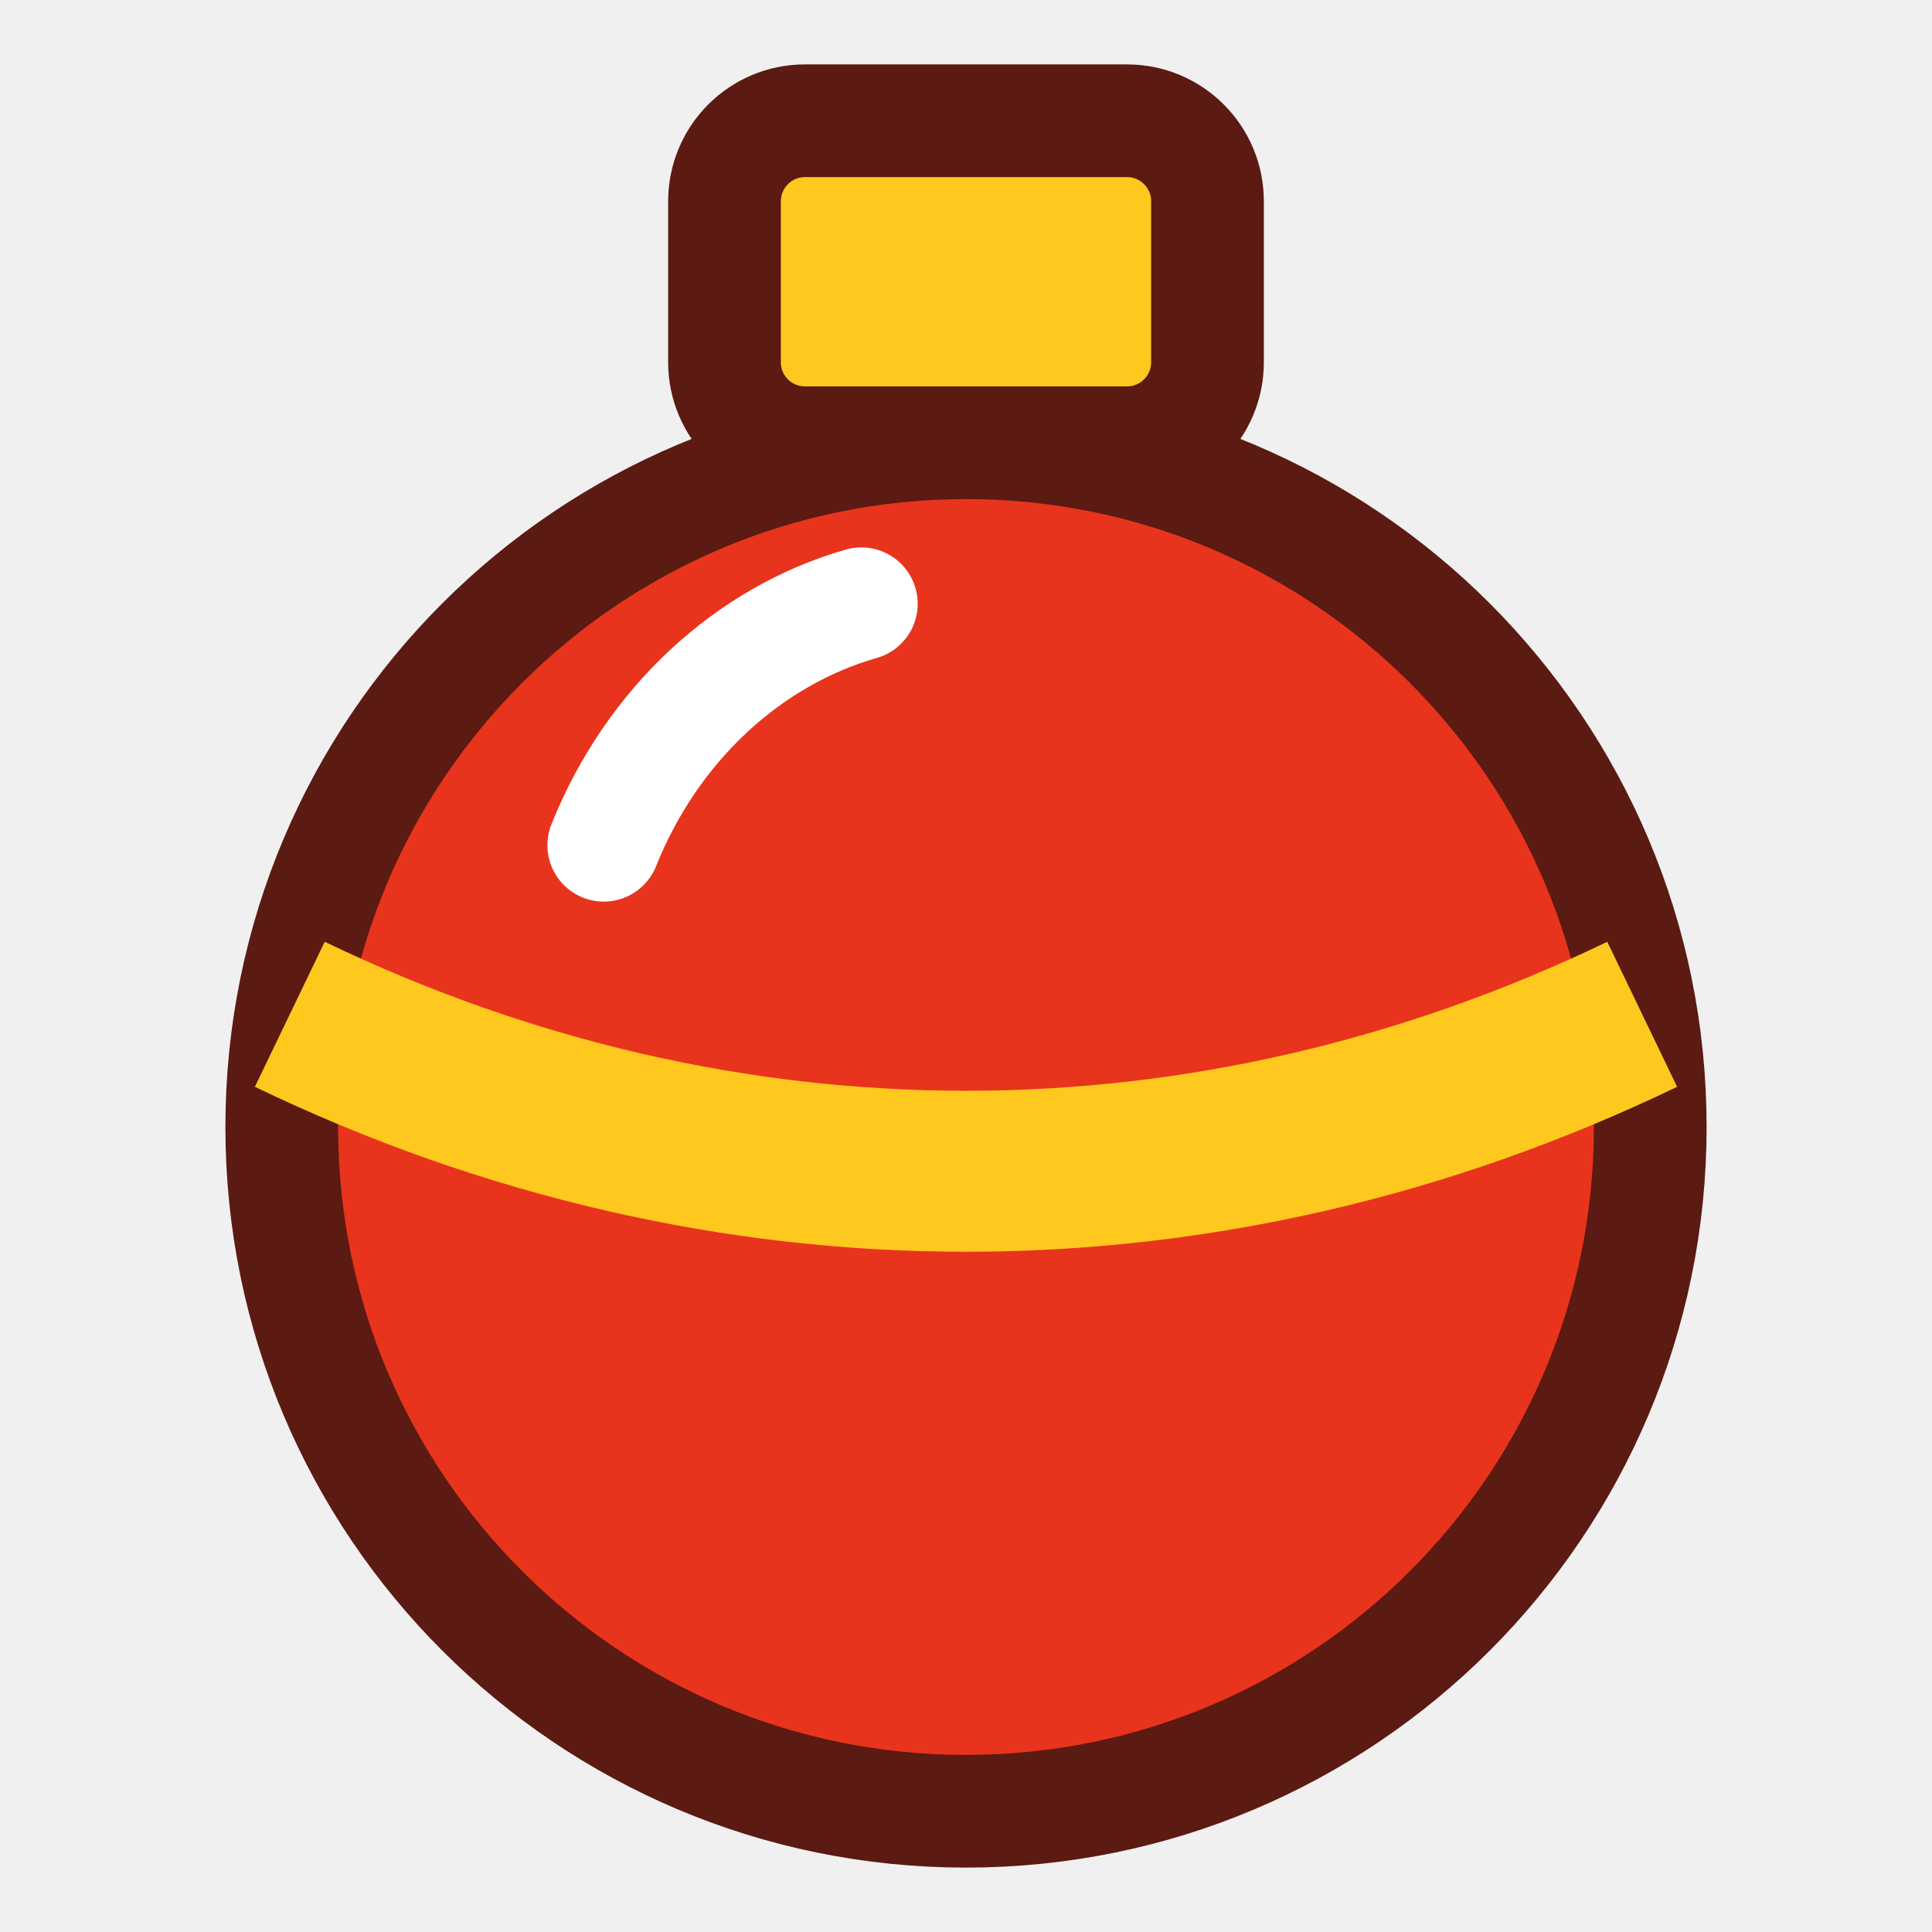
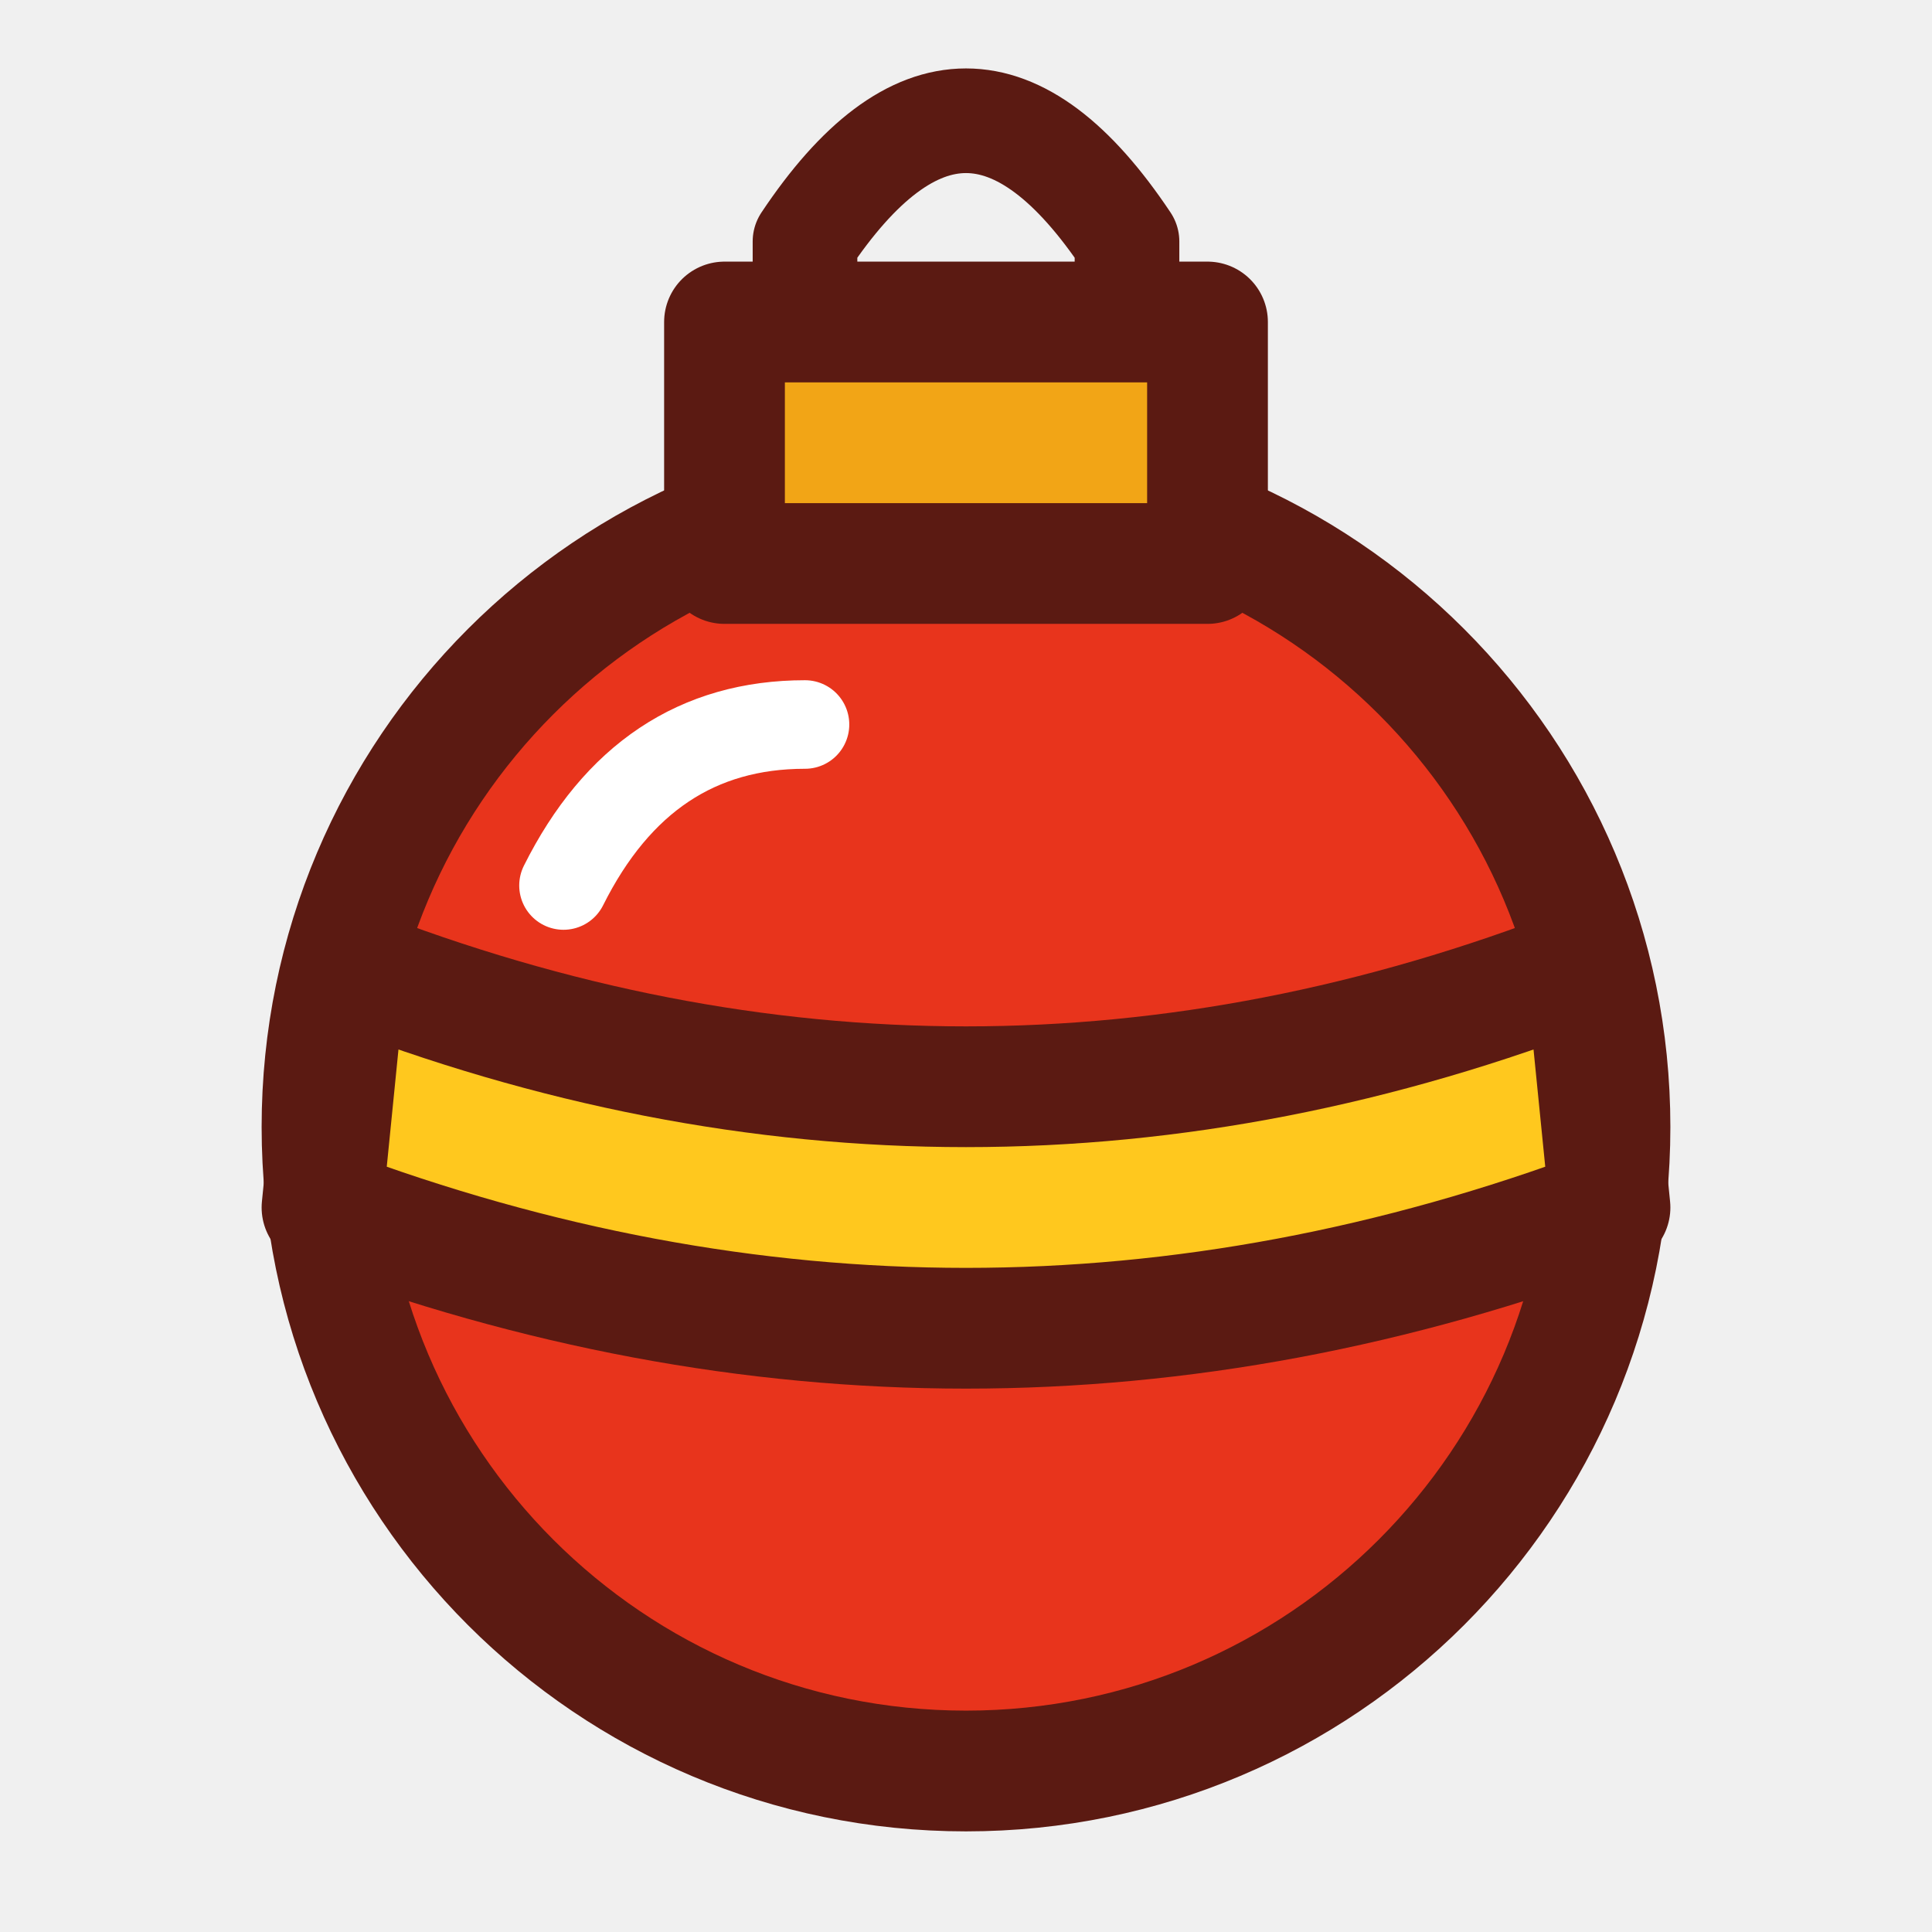
<svg xmlns="http://www.w3.org/2000/svg" viewBox="0 0 24 24">
-   <g stroke="#5b1a12" stroke-width="1.4" stroke-linejoin="round">
-     <rect x="9" y="1.5" width="6" height="4" rx="1" fill="#ffc81e" />
-     <circle cx="12" cy="14" r="8.5" fill="#e8341c" />
-     <path d="M3.6 12.6c5.4 2.6 11.4 2.6 16.8 0" fill="none" stroke="#ffc81e" stroke-width="2" />
-   </g>
-   <path d="M7.5 10.5c.6-1.5 1.8-2.6 3.2-3" stroke="#fff" stroke-width="1.4" stroke-linecap="round" fill="none" />
+   <circle cx="12" cy="14" r="8" fill="#e8341c" stroke="#5b1a12" stroke-width="1.5" />
+   <path fill="#ffc81e" stroke="#5b1a12" stroke-linecap="round" stroke-linejoin="round" stroke-width="1.5" d="M4.3 12q7.7 3 15.4 0l.3 3q-8 3-16 0Z" />
+   <path fill="none" stroke="#5b1a12" stroke-linecap="round" stroke-linejoin="round" stroke-width="1.3" d="M10 4V3q2-3 4 0v1" />
+   <path fill="#f2a516" stroke="#5b1a12" stroke-linecap="round" stroke-linejoin="round" stroke-width="1.5" d="M9 4h6v3H9Z" />
+   <path fill="none" stroke="#fff" stroke-linecap="round" stroke-linejoin="round" stroke-width="1.1" d="M7 11q1-2 3-2" />
</svg>
